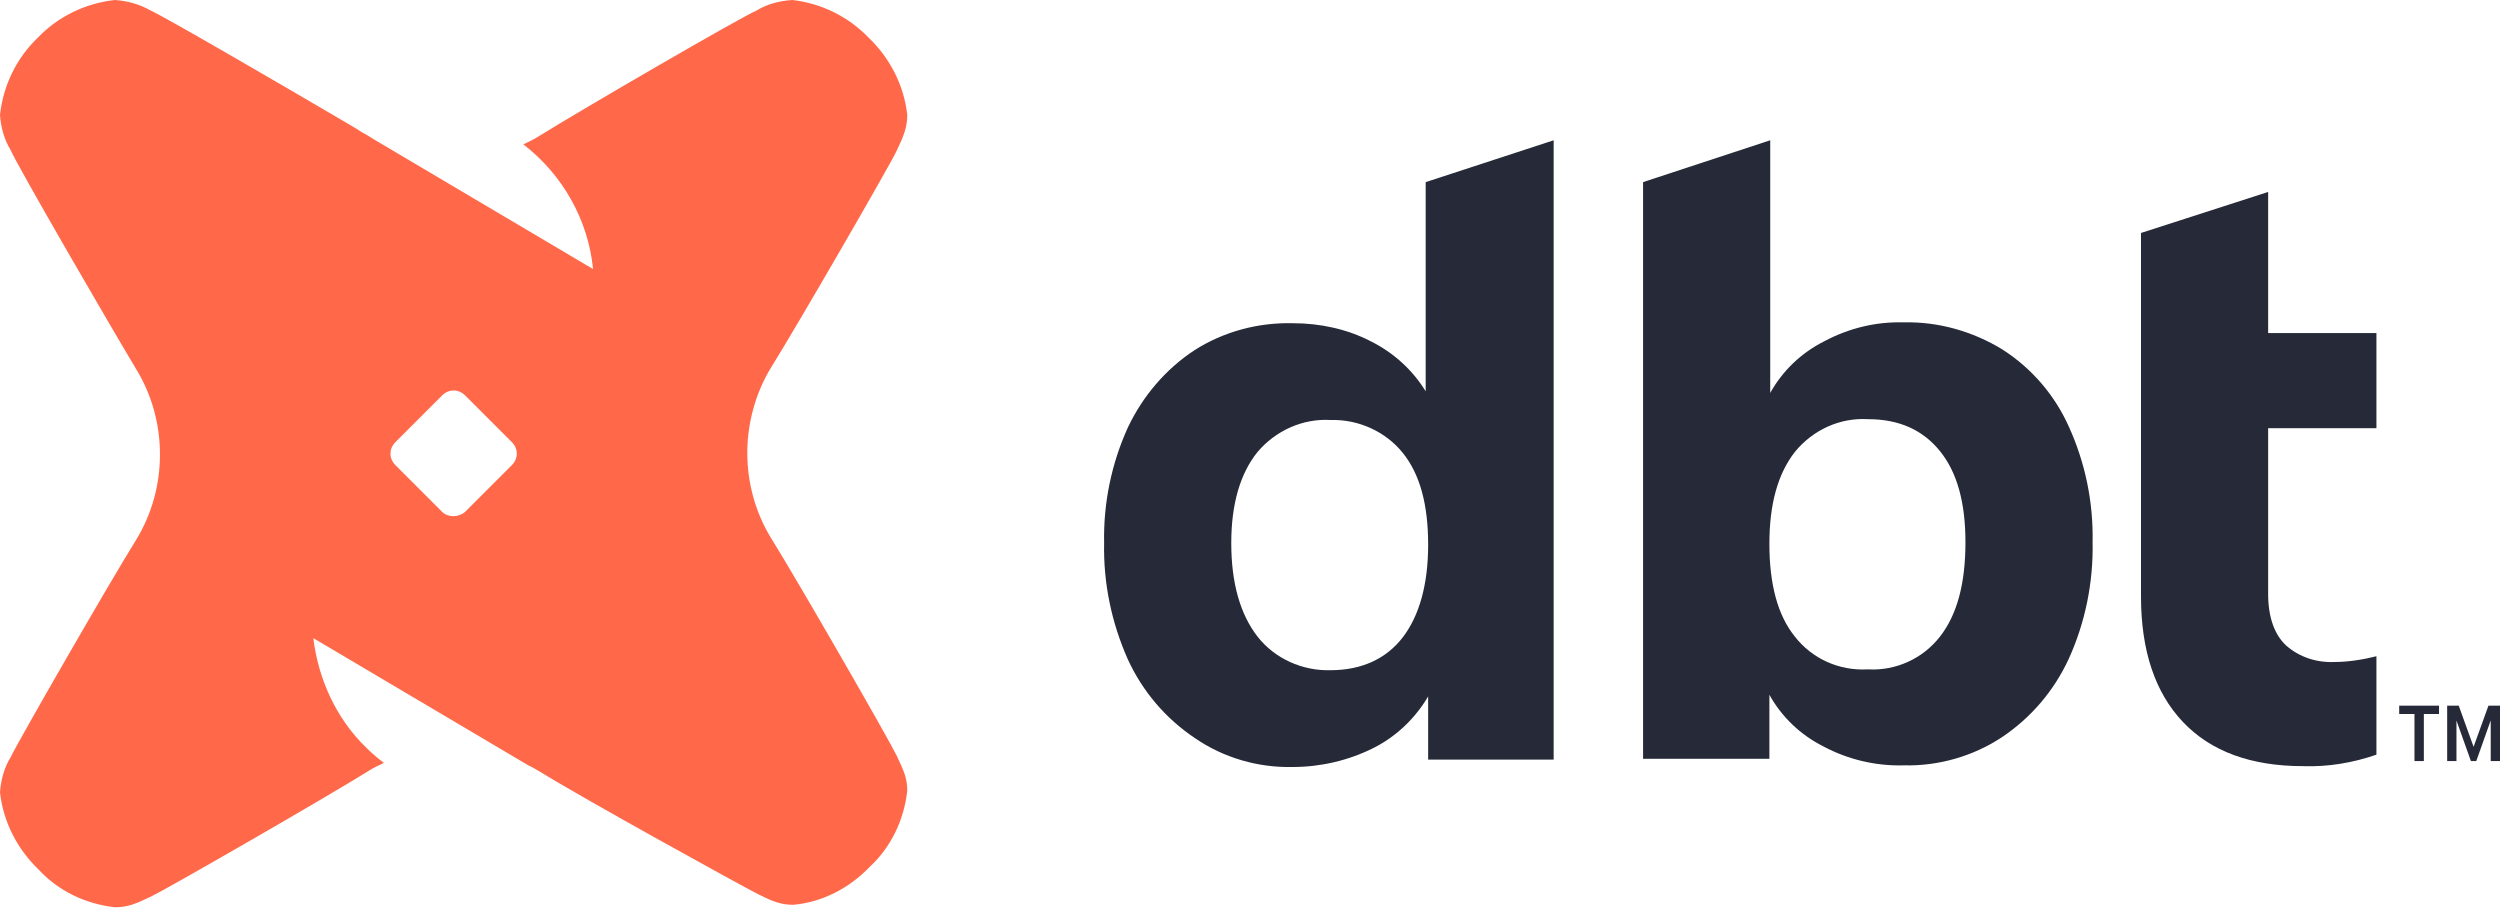
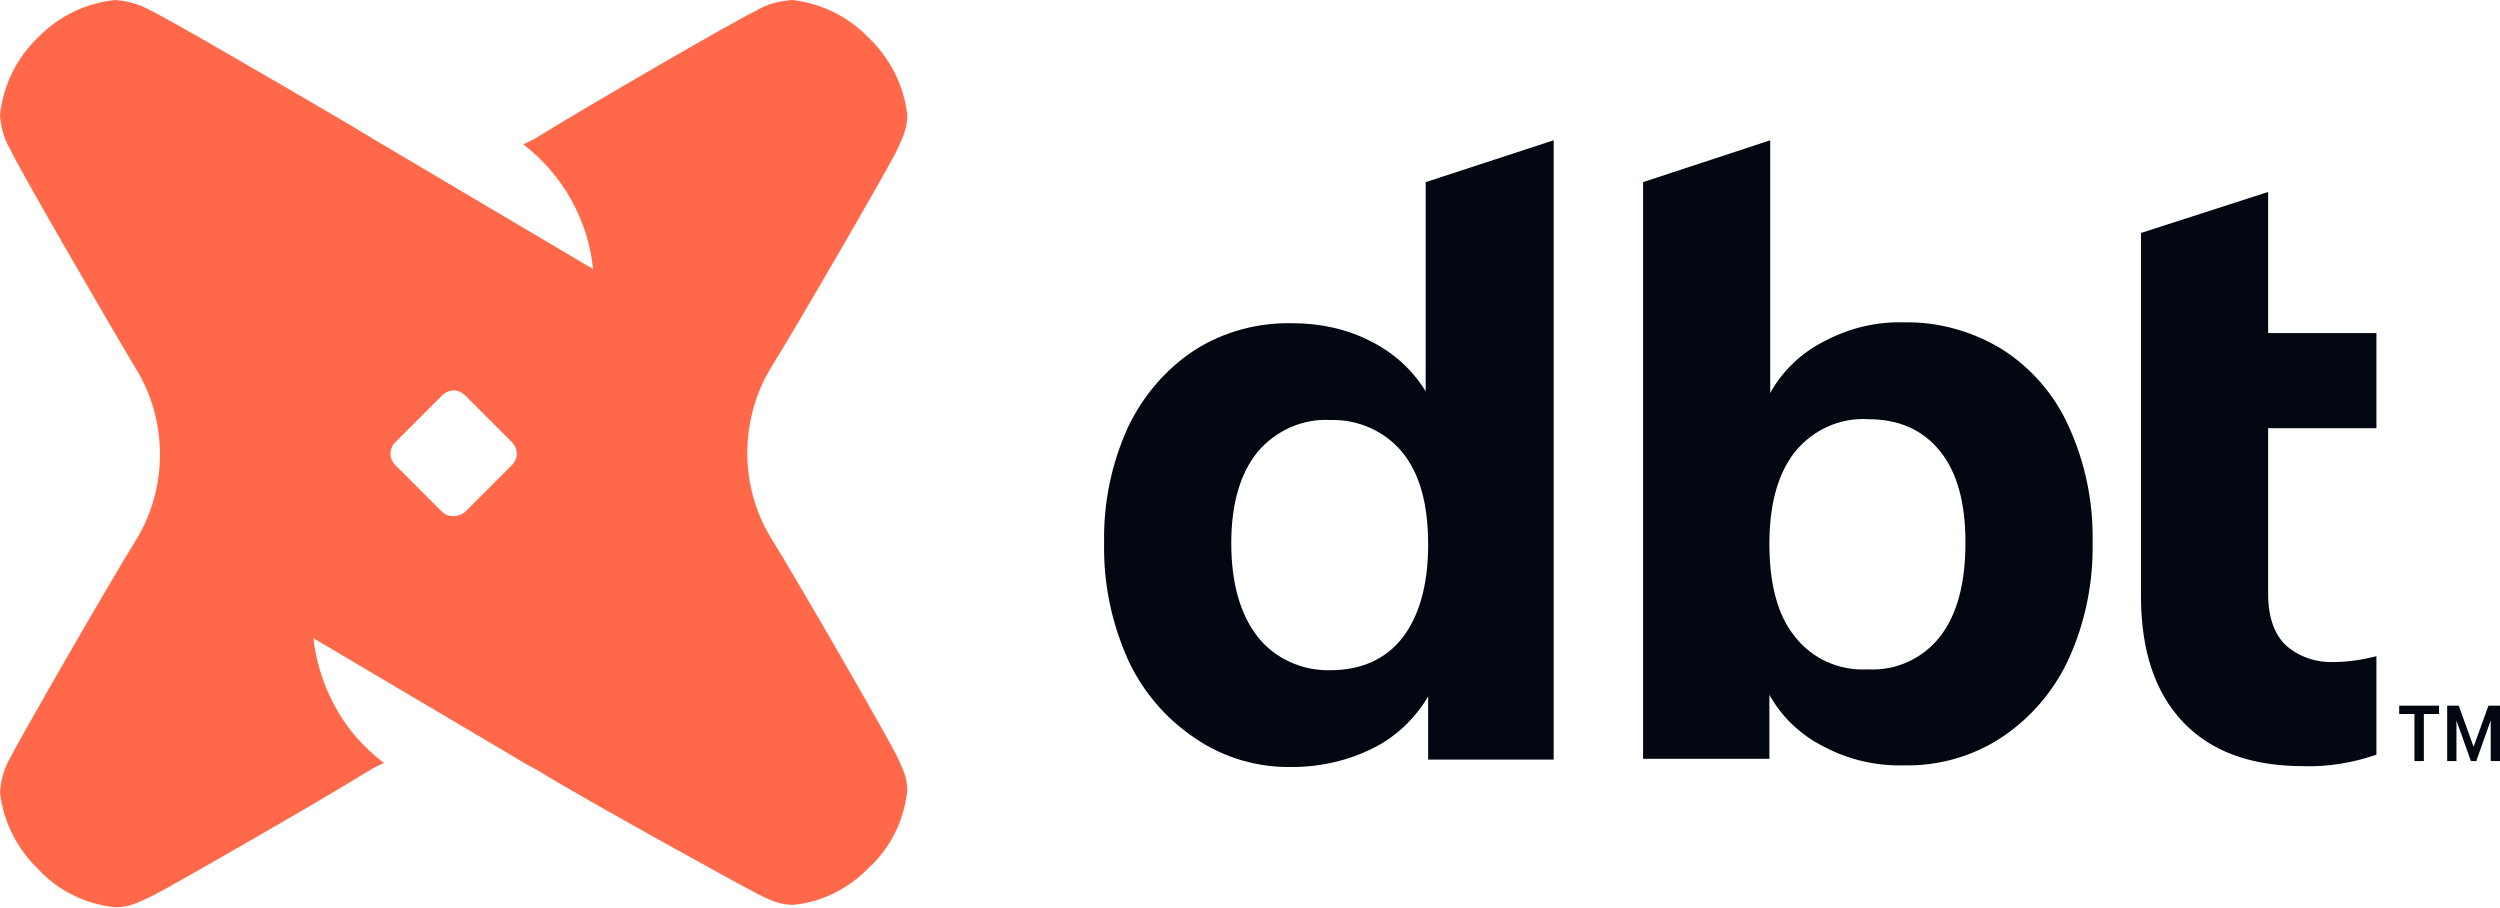
<svg xmlns="http://www.w3.org/2000/svg" fill="none" height="90" viewBox="0 0 248 90" width="248">
-   <g fill="#262a38">
+   <g fill="#030711">
    <path d="m154.123 13.915v61.438h-12.451v-6.266c-1.302 2.197-3.173 3.987-5.452 5.127-2.441 1.221-5.208 1.872-7.974 1.872-3.418.081-6.836-.895-9.684-2.848-2.929-1.953-5.208-4.638-6.673-7.812-1.627-3.662-2.441-7.568-2.36-11.555-.081-3.987.733-7.893 2.36-11.474 1.465-3.092 3.744-5.778 6.592-7.649 2.929-1.872 6.347-2.767 9.765-2.685 2.685 0 5.37.57 7.73 1.79 2.279 1.139 4.15 2.848 5.452 4.964v-20.75zm-14.973 49.313c1.627-2.116 2.522-5.208 2.522-9.195 0-3.987-.813-6.998-2.522-9.114s-4.395-3.336-7.161-3.255c-2.767-.163-5.452 1.058-7.243 3.174-1.708 2.116-2.604 5.127-2.604 9.033 0 3.987.896 7.08 2.604 9.277 1.709 2.197 4.476 3.418 7.243 3.336 3.092 0 5.533-1.139 7.161-3.255z" />
    <path d="m198.635 34.666c2.929 1.872 5.208 4.557 6.591 7.649 1.627 3.58 2.441 7.487 2.36 11.474.081 3.987-.733 7.975-2.36 11.555-1.465 3.174-3.743 5.859-6.673 7.812-2.848 1.872-6.266 2.848-9.683 2.767-2.767.081-5.534-.57-7.975-1.872-2.278-1.139-4.15-2.929-5.371-5.127v6.347h-12.531v-57.206l12.613-4.15v25.063c1.22-2.197 3.092-3.987 5.37-5.127 2.442-1.302 5.127-1.953 7.894-1.872 3.417-.081 6.835.895 9.765 2.685zm-6.185 28.481c1.709-2.197 2.523-5.289 2.523-9.358 0-3.906-.814-6.917-2.523-9.033-1.709-2.116-4.069-3.174-7.161-3.174-2.766-.163-5.452 1.058-7.242 3.255-1.709 2.197-2.523 5.208-2.523 9.114 0 3.987.814 7.08 2.523 9.195 1.709 2.197 4.394 3.418 7.242 3.255 2.767.163 5.452-1.058 7.161-3.255z" />
    <path d="m225 42.477v16.438c0 2.36.651 4.069 1.791 5.127 1.302 1.139 3.01 1.709 4.801 1.627 1.383 0 2.848-.244 4.15-.57v9.765c-2.36.814-4.801 1.221-7.243 1.139-5.207 0-9.195-1.465-11.962-4.394-2.766-2.929-4.15-7.08-4.15-12.45v-36.049l12.613-4.069v13.996h10.742v9.439z" />
  </g>
  <path d="m86.175 3.743c2.116 2.034 3.499 4.72 3.825 7.649 0 1.221-.326 2.034-1.058 3.58-.732 1.546-9.765 17.17-12.45 21.483-1.546 2.523-2.36 5.534-2.36 8.463 0 3.011.814 5.94 2.36 8.463 2.685 4.313 11.718 20.018 12.45 21.564.732 1.546 1.058 2.279 1.058 3.499-.326 2.929-1.627 5.615-3.743 7.568-2.034 2.116-4.72 3.499-7.568 3.743-1.221 0-2.034-.326-3.499-1.058-1.465-.732-17.414-9.521-21.727-12.206-.326-.163-.651-.407-1.058-.57l-21.32-12.613c.488 4.069 2.279 7.975 5.208 10.823.57.57 1.139 1.058 1.79 1.546-.488.244-1.058.488-1.546.814-4.313 2.685-20.018 11.718-21.564 12.45-1.546.732-2.279 1.058-3.58 1.058-2.929-.326-5.615-1.627-7.568-3.743-2.116-2.034-3.499-4.72-3.825-7.649.081-1.221.407-2.441 1.058-3.499.732-1.546 9.765-17.251 12.45-21.564 1.546-2.523 2.36-5.452 2.36-8.463 0-3.011-.814-5.94-2.36-8.463-2.685-4.476-11.799-20.181-12.45-21.727-.651-1.058-.976-2.279-1.058-3.499.325-2.929 1.627-5.615 3.743-7.649 2.034-2.116 4.72-3.418 7.649-3.743 1.221.081 2.441.407 3.58 1.058 1.302.57 12.776 7.242 18.879 10.823l1.383.814c.488.326.895.57 1.221.732l.651.407 21.727 12.857c-.488-4.883-3.011-9.358-6.917-12.369.488-.244 1.058-.488 1.546-.814 4.313-2.685 20.018-11.799 21.564-12.45 1.058-.651 2.279-.976 3.58-1.058 2.848.325 5.534 1.627 7.568 3.743zm-40.036 47.034 4.638-4.638c.651-.651.651-1.627 0-2.278l-4.638-4.638c-.651-.651-1.627-.651-2.278 0l-4.638 4.638c-.651.651-.651 1.627 0 2.278l4.638 4.638c.57.57 1.627.57 2.278 0z" fill="#ff694a" />
-   <path d="m247.079 71.464-1.433 4.033h-.532l-1.433-4.022v4.022h-.922v-5.496h1.147l1.474 4.084 1.474-4.084h1.146v5.496h-.921zm-5.128-.635h-1.505v4.667h-.931v-4.667h-1.515v-.829h3.951z" fill="#262a38" />
+   <path d="m247.079 71.464-1.433 4.033h-.532l-1.433-4.022v4.022h-.922v-5.496h1.147l1.474 4.084 1.474-4.084h1.146v5.496h-.921zm-5.128-.635h-1.505v4.667h-.931v-4.667h-1.515v-.829h3.951z" fill="#030711" />
</svg>
